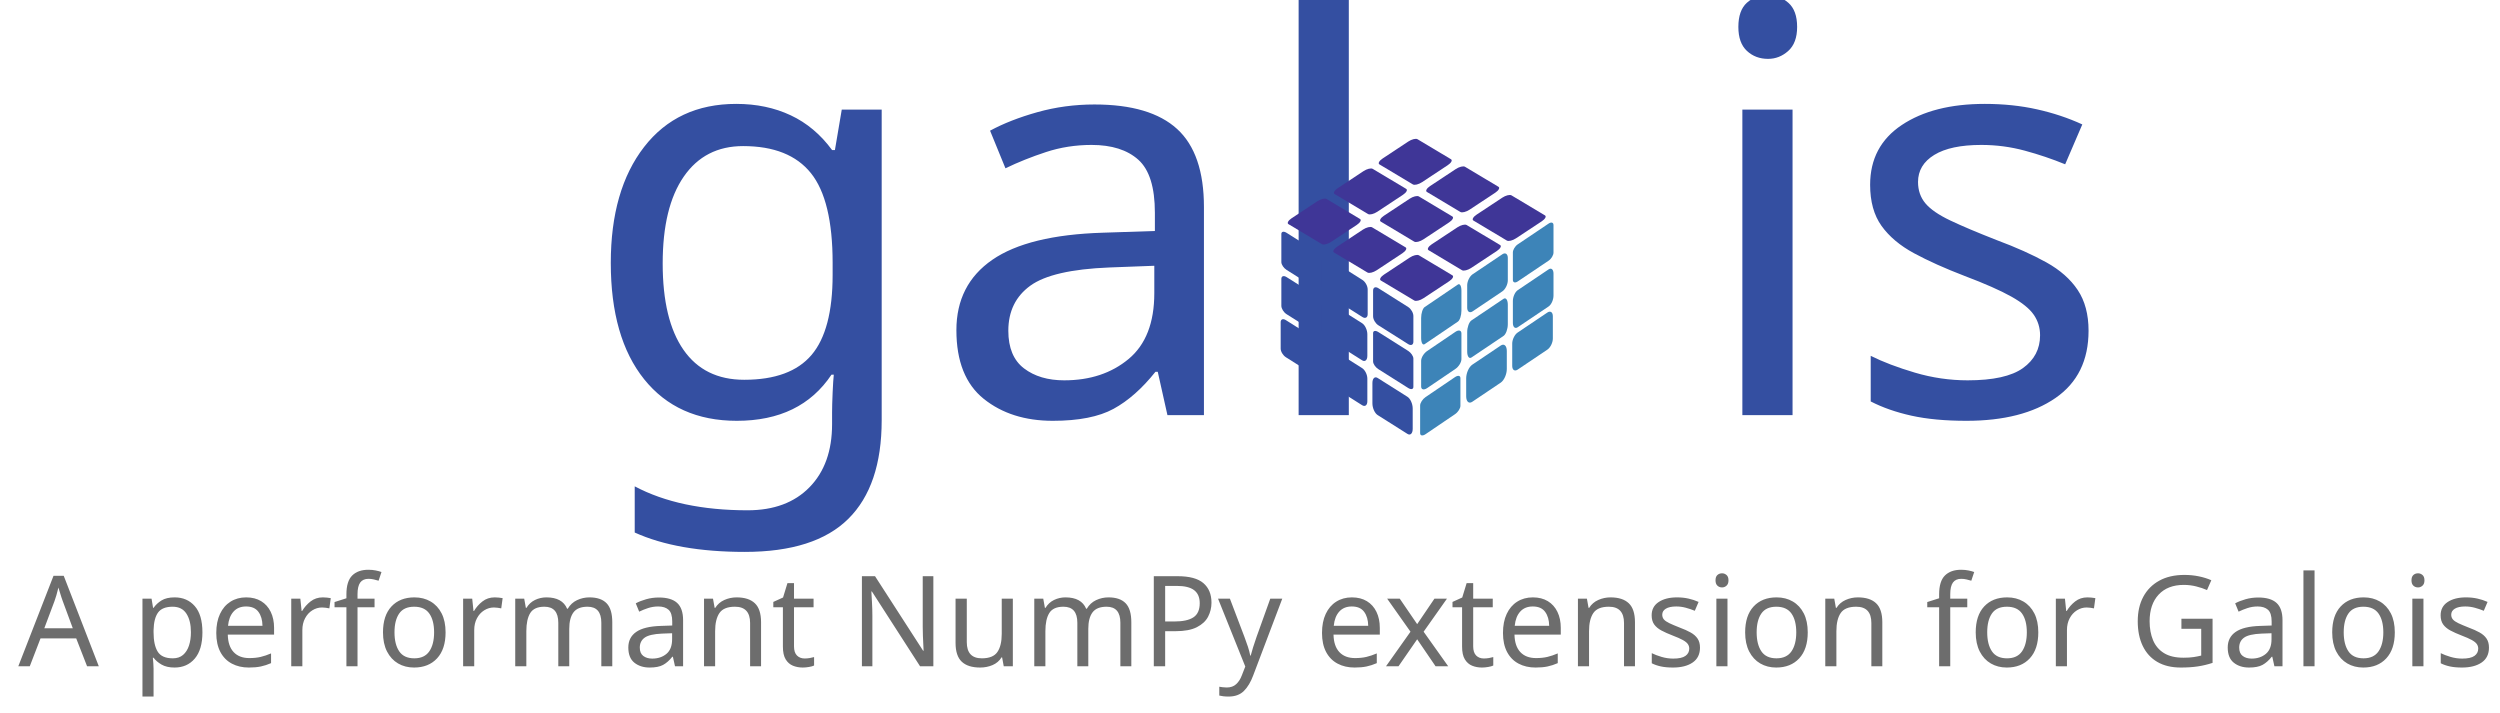
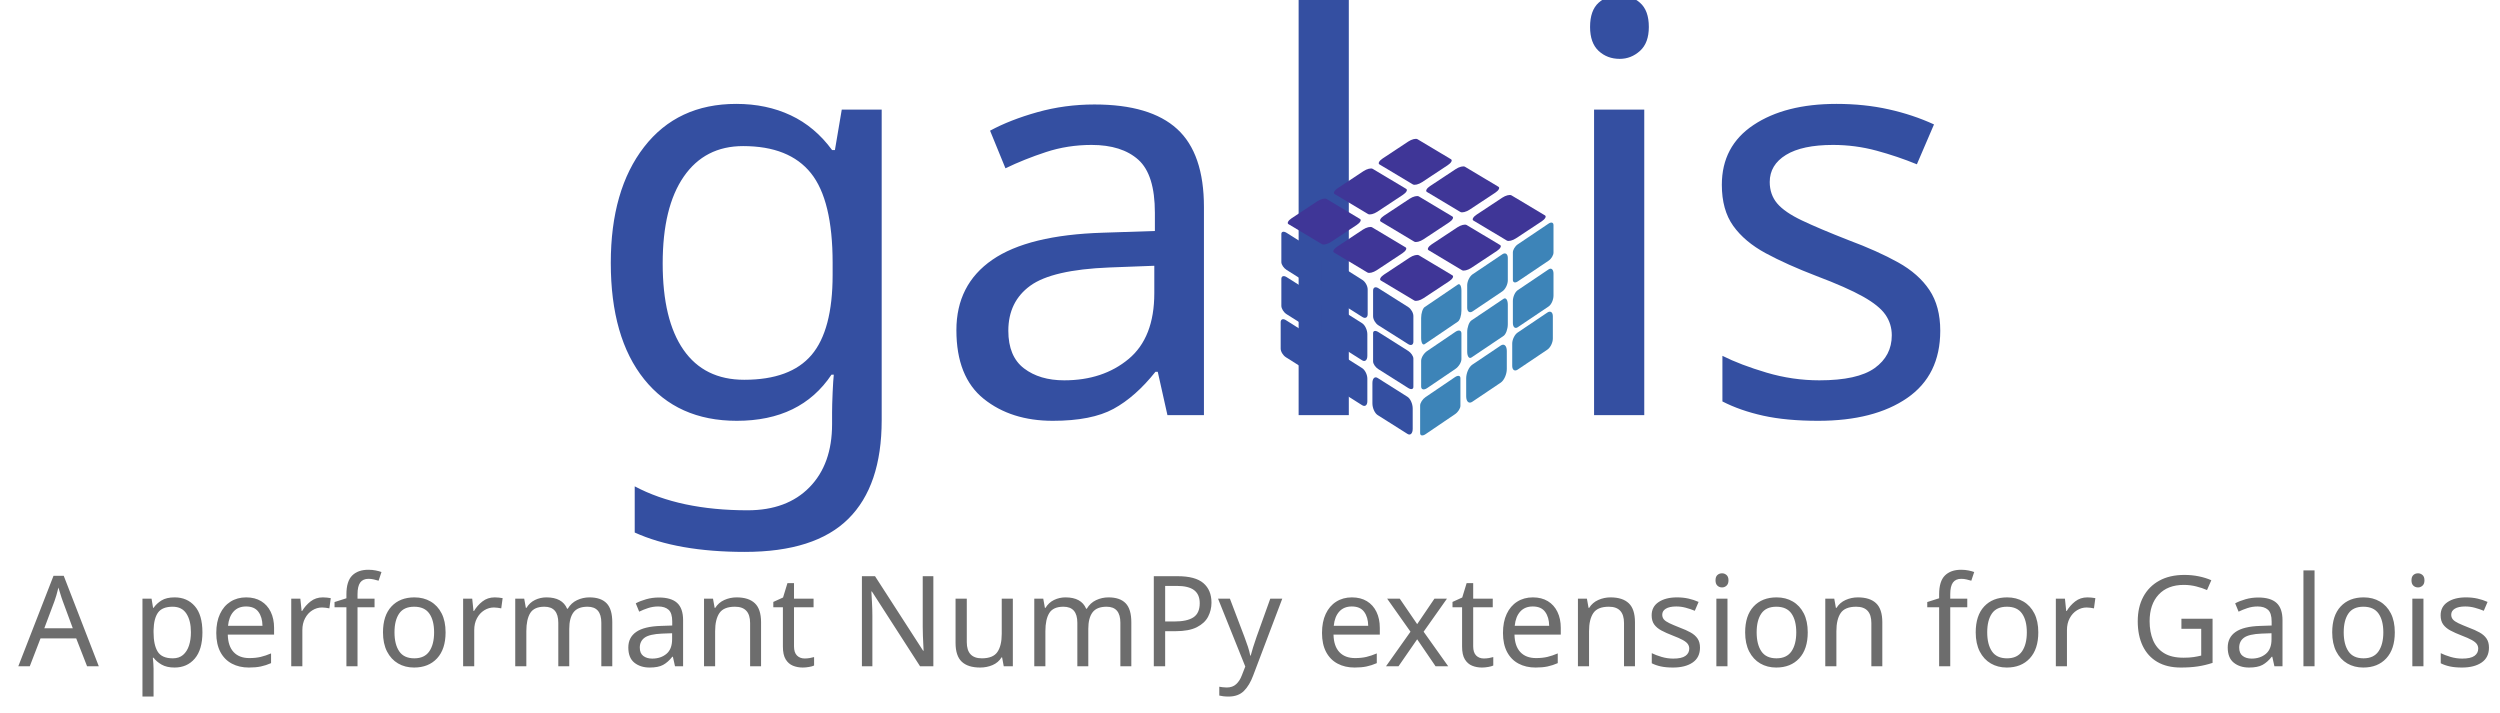
- <svg xmlns="http://www.w3.org/2000/svg" width="1279.999mm" height="364.893mm" viewBox="0 0 1279.999 364.893" version="1.1" id="svg8">
-   <defs id="defs2" />
+ <svg xmlns="http://www.w3.org/2000/svg" id="svg8" width="4837.793" height="1379.123" version="1.1" viewBox="0 0 1279.999 364.893">
  <g id="layer1" transform="translate(-1.0728836e-6,67.89299)">
-     <text xml:space="preserve" style="font-style:normal;font-variant:normal;font-weight:normal;font-stretch:normal;font-size:64.612px;line-height:1.25;font-family:'Lohit Telugu';-inkscape-font-specification:'Lohit Telugu, Normal';font-variant-ligatures:normal;font-variant-caps:normal;font-variant-numeric:normal;font-feature-settings:normal;text-align:start;letter-spacing:0px;word-spacing:0px;writing-mode:lr-tb;text-anchor:start;fill:#6d6d6d;fill-opacity:1;stroke:none;stroke-width:1.615" x="9.369" y="273.245" id="text13">
-       <tspan id="tspan11" x="9.369" y="273.245" style="font-style:normal;font-variant:normal;font-weight:normal;font-stretch:normal;font-size:64.612px;font-family:'Lohit Telugu';-inkscape-font-specification:'Lohit Telugu, Normal';font-variant-ligatures:normal;font-variant-caps:normal;font-variant-numeric:normal;font-feature-settings:normal;text-align:start;writing-mode:lr-tb;text-anchor:start;fill:#6d6d6d;fill-opacity:1;stroke-width:1.615">A performant NumPy extension for Galois fields</tspan>
+     <text style="font-style:normal;font-variant:normal;font-weight:400;font-stretch:normal;font-size:64.612px;line-height:1.25;font-family:'Lohit Telugu';-inkscape-font-specification:'Lohit Telugu, Normal';font-variant-ligatures:normal;font-variant-caps:normal;font-variant-numeric:normal;font-feature-settings:normal;text-align:start;letter-spacing:0;word-spacing:0;writing-mode:lr-tb;text-anchor:start;fill:#6d6d6d;fill-opacity:1;stroke:none;stroke-width:1.615" id="text13" x="9.369" y="273.245" xml:space="preserve">
+       <tspan id="tspan11" x="9.369" y="273.245" style="font-style:normal;font-variant:normal;font-weight:400;font-stretch:normal;font-size:64.612px;font-family:'Lohit Telugu';-inkscape-font-specification:'Lohit Telugu, Normal';font-variant-ligatures:normal;font-variant-caps:normal;font-variant-numeric:normal;font-feature-settings:normal;text-align:start;writing-mode:lr-tb;text-anchor:start;fill:#6d6d6d;fill-opacity:1;stroke-width:1.615">A performant NumPy extension for Galois fields</tspan>
    </text>
    <g id="g139">
-       <text transform="scale(1.000324,0.9996759)" id="text3780" y="144.687" x="296.558" style="font-style:normal;font-variant:normal;font-weight:normal;font-stretch:normal;font-size:291.929px;line-height:1.25;font-family:MathJax_SansSerif;-inkscape-font-specification:'MathJax_SansSerif, Normal';font-variant-ligatures:normal;font-variant-caps:normal;font-variant-numeric:normal;font-feature-settings:normal;text-align:start;letter-spacing:0px;word-spacing:0px;writing-mode:lr-tb;text-anchor:start;fill:#344fa1;fill-opacity:1;stroke:none;stroke-width:8.185" xml:space="preserve">
-         <tspan style="font-style:normal;font-variant:normal;font-weight:normal;font-stretch:normal;font-size:291.929px;font-family:MathJax_SansSerif;-inkscape-font-specification:'MathJax_SansSerif, Normal';font-variant-ligatures:normal;font-variant-caps:normal;font-variant-numeric:normal;font-feature-settings:normal;text-align:start;writing-mode:lr-tb;text-anchor:start;fill:#344fa1;fill-opacity:1;stroke-width:8.185" y="144.687" x="296.558" id="tspan3778">gal  is</tspan>
+       <text id="text3780" x="296.558" y="144.687" transform="scale(1.000324,0.9996759)" xml:space="preserve" style="font-style:normal;font-variant:normal;font-weight:400;font-stretch:normal;font-size:291.929px;line-height:1.25;font-family:MathJax_SansSerif;-inkscape-font-specification:'MathJax_SansSerif, Normal';font-variant-ligatures:normal;font-variant-caps:normal;font-variant-numeric:normal;font-feature-settings:normal;text-align:start;letter-spacing:0;word-spacing:0;writing-mode:lr-tb;text-anchor:start;fill:#344fa1;fill-opacity:1;stroke:none;stroke-width:8.185">
+         <tspan style="font-style:normal;font-variant:normal;font-weight:400;font-stretch:normal;font-size:291.929px;font-family:MathJax_SansSerif;-inkscape-font-specification:'MathJax_SansSerif, Normal';font-variant-ligatures:normal;font-variant-caps:normal;font-variant-numeric:normal;font-feature-settings:normal;text-align:start;writing-mode:lr-tb;text-anchor:start;fill:#344fa1;fill-opacity:1;stroke-width:8.185" id="tspan3778" x="296.558" y="144.687">gal is</tspan>
      </text>
      <g id="g104">
-         <g transform="matrix(0.3314147,0,0,0.3314147,630.6775,-26.42403)" id="g968" style="fill:#3d84b8;fill-opacity:1">
+         <g id="g968" transform="matrix(0.3314147,0,0,0.3314147,630.6775,-26.42403)" style="fill:#3d84b8;fill-opacity:1">
          <path id="rect5005" d="m 299.35,488.33 45.47,-30.844 c 4.632,-3.141 8.386,-2.439 8.386,1.57 v 42.777 c 0,4.008 -3.754,9.805 -8.386,12.945 l -45.47,30.844 c -4.632,3.141 -8.386,2.439 -8.386,-1.57 v -42.777 c 0.01,-4 3.76,-9.8 8.39,-12.94 z" style="fill:#3d84b8;fill-opacity:1" />
          <path id="rect5765" d="m 301.81,417.14 43.656,-29.613 c 5.133,-3.48 9.293,-2.367 9.293,2.49 v 39.705 c 0,4.857 -4.16,11.617 -9.293,15.098 l -43.656,29.613 c -5.132,3.48 -9.293,2.367 -9.293,-2.49 v -39.705 c 0,-4.86 4.16,-11.62 9.29,-15.1 z" style="fill:#3d84b8;fill-opacity:1" />
          <path id="rect5767" d="m 297.96,349.26 51.362,-34.84 c 3.004,-2.037 5.44,2.211 5.44,9.49 v 30.936 c 0,7.277 -2.437,14.83 -5.44,16.869 l -51.362,34.838 c -3.004,2.039 -5.439,-2.209 -5.439,-9.488 v -30.936 c 0,-7.28 2.44,-14.83 5.44,-16.87 z" style="fill:#3d84b8;fill-opacity:1" />
          <path id="rect5769" d="m 372.1,298.56 45.889,-30.873 c 4.656,-3.133 8.432,-0.568 8.432,5.727 v 34.496 c 0,6.295 -3.775,13.938 -8.432,17.072 L 372.1,355.855 c -4.657,3.133 -8.432,0.568 -8.432,-5.727 v -34.496 c 0,-6.29 3.77,-13.93 8.43,-17.07 z" style="fill:#3d84b8;fill-opacity:1" />
          <path id="rect5771" d="m 370.29,369.84 49.514,-33.312 c 3.655,-2.461 6.619,1.641 6.619,9.16 v 30.066 c 0,7.518 -2.964,15.607 -6.619,18.066 l -49.514,33.312 c -3.656,2.459 -6.619,-1.641 -6.619,-9.16 v -30.066 c 0,-7.52 2.96,-15.61 6.62,-18.07 z" style="fill:#3d84b8;fill-opacity:1" />
          <path id="rect5773" d="m 371.45,438.32 44.075,-29.654 c 5.157,-3.471 9.339,0.309 9.339,8.438 v 27.852 c 0,8.131 -4.182,17.535 -9.339,21.004 l -44.075,29.654 c -5.157,3.471 -9.339,-0.309 -9.339,-8.439 v -27.85 c 0.01,-8.12 4.2,-17.53 9.35,-21 z" style="fill:#3d84b8;fill-opacity:1" />
          <path id="rect5775" d="m 441.66,388.58 45.888,-30.873 c 4.657,-3.133 8.433,-0.555 8.433,5.76 v 34.43 c 0,6.312 -3.775,13.971 -8.433,17.104 l -45.888,30.875 c -4.657,3.133 -8.433,0.555 -8.433,-5.76 v -34.43 c 0,-6.32 3.78,-13.98 8.43,-17.11 z" style="fill:#3d84b8;fill-opacity:1" />
          <path id="rect5777" d="m 441.77,323.1 47.7,-32.094 c 4.157,-2.797 7.526,0.158 7.526,6.598 v 33.973 c 0,6.439 -3.369,13.928 -7.526,16.723 l -47.7,32.094 c -4.156,2.797 -7.526,-0.158 -7.526,-6.598 v -33.973 c 0.01,-6.43 3.38,-13.92 7.53,-16.72 z" style="fill:#3d84b8;fill-opacity:1" />
          <path id="rect5779" d="m 441.77,252.36 47.7,-32.094 c 4.157,-2.797 7.526,-1.725 7.526,2.395 v 42.377 c 0,4.119 -3.369,9.727 -7.526,12.521 l -47.7,32.094 c -4.156,2.797 -7.526,1.725 -7.526,-2.395 v -42.377 c 0.01,-4.12 3.38,-9.73 7.53,-12.52 z" style="fill:#3d84b8;fill-opacity:1" />
        </g>
-         <g transform="matrix(0.3314147,0,0,0.3314147,630.6775,-26.42403)" id="g946" style="fill:#344fa1;fill-opacity:1">
+         <g id="g946" transform="matrix(0.3314147,0,0,0.3314147,630.6775,-26.42403)" style="fill:#344fa1;fill-opacity:1">
          <path id="rect8055" d="m 225.29,458.78 46.143,29.148 c 4.445,2.809 8.05,10.871 8.05,18.008 v 31.447 c 0,7.139 -3.604,10.646 -8.05,7.838 L 225.29,516.073 c -4.445,-2.809 -8.049,-10.871 -8.049,-18.008 v -31.447 c 0,-7.14 3.61,-10.65 8.05,-7.84 z" style="fill:#344fa1;fill-opacity:1" />
          <path id="rect8815" d="m 226.34,387.83 46.143,29.148 c 4.445,2.809 8.05,8.115 8.05,11.854 v 43.758 c 0,3.738 -3.604,4.49 -8.05,1.684 l -46.143,-29.15 c -4.445,-2.809 -8.049,-8.113 -8.049,-11.852 v -43.76 c 0,-3.74 3.6,-4.49 8.05,-1.68 z" style="fill:#344fa1;fill-opacity:1" />
          <path id="rect8817" d="m 226.34,320.05 46.143,29.148 c 4.445,2.809 8.05,9.023 8.05,13.879 v 39.707 c 0,4.855 -3.604,6.516 -8.05,3.709 l -46.143,-29.15 c -4.445,-2.809 -8.049,-9.021 -8.049,-13.879 v -39.705 c 0,-4.86 3.6,-6.52 8.05,-3.71 z" style="fill:#344fa1;fill-opacity:1" />
          <path id="rect8819" d="m 155.22,414.43 46.143,29.148 c 4.446,2.809 8.05,10.084 8.05,16.25 v 34.965 c 0,6.166 -3.604,8.889 -8.05,6.08 l -46.143,-29.15 c -4.445,-2.807 -8.049,-10.082 -8.049,-16.248 V 420.51 c 0,-6.18 3.6,-8.9 8.05,-6.09 z" style="fill:#344fa1;fill-opacity:1" />
          <path id="rect8821" d="m 155.22,345.07 46.143,29.15 c 4.446,2.807 8.05,10.441 8.05,17.053 v 33.357 c 0,6.609 -3.604,9.691 -8.05,6.883 L 155.22,402.365 c -4.445,-2.809 -8.049,-10.443 -8.049,-17.055 v -33.357 c 0,-6.6 3.6,-9.68 8.05,-6.87 z" style="fill:#344fa1;fill-opacity:1" />
          <path id="rect8823" d="m 155.73,278.24 46.143,29.148 c 4.445,2.809 8.049,9.383 8.049,14.682 v 38.1 c 0,5.301 -3.604,7.32 -8.049,4.512 L 155.73,335.534 c -4.446,-2.809 -8.05,-9.383 -8.05,-14.684 v -38.098 c 0,-5.29 3.6,-7.31 8.05,-4.51 z" style="fill:#344fa1;fill-opacity:1" />
          <path id="rect8825" d="m 83.565,369.46 46.143,29.15 c 4.446,2.807 8.049,8.748 8.049,13.266 v 40.93 c 0,4.52 -3.604,5.906 -8.049,3.098 L 83.565,426.756 c -4.446,-2.809 -8.049,-8.75 -8.049,-13.268 v -40.93 c -0.002,-4.52 3.601,-5.91 8.047,-3.1 z" style="fill:#344fa1;fill-opacity:1" />
          <path id="rect8827" d="m 84.611,302.95 46.143,29.148 c 4.446,2.809 8.049,8.596 8.049,12.924 v 41.615 c 0,4.33 -3.604,5.562 -8.049,2.754 L 84.611,360.243 c -4.446,-2.809 -8.049,-8.594 -8.049,-12.924 v -41.615 c 0.004,-4.33 3.607,-5.56 8.053,-2.75 z" style="fill:#344fa1;fill-opacity:1" />
          <path id="rect8829" d="m 84.611,234.53 46.143,29.15 c 4.446,2.809 8.049,8.191 8.049,12.025 v 43.412 c 0,3.834 -3.604,4.664 -8.049,1.855 L 84.611,291.824 c -4.446,-2.809 -8.049,-8.193 -8.049,-12.025 v -43.414 c 0.004,-3.81 3.607,-4.64 8.053,-1.84 z" style="fill:#344fa1;fill-opacity:1" />
        </g>
-         <g transform="matrix(0.3314147,0,0,0.3314147,630.6775,-26.42403)" id="g957" style="fill:#3f3697;fill-opacity:1">
+         <g id="g957" transform="matrix(0.3314147,0,0,0.3314147,630.6775,-26.42403)" style="fill:#3f3697;fill-opacity:1">
          <path id="rect10429" d="m 146.35,182.23 51.762,30.957 c 2.556,1.529 0.342,5.602 -4.946,9.098 l -39.69,26.238 c -5.288,3.496 -11.646,5.09 -14.203,3.561 L 87.511,221.127 c -2.556,-1.529 -0.342,-5.602 4.946,-9.098 l 39.69,-26.238 c 5.3,-3.49 11.66,-5.09 14.21,-3.56 z" style="fill:#3f3697;fill-opacity:1" />
          <path id="rect11189" d="m 216.75,226.06 51.762,30.957 c 2.557,1.529 0.342,5.602 -4.945,9.098 l -39.69,26.238 c -5.288,3.496 -11.646,5.09 -14.203,3.561 l -51.762,-30.957 c -2.556,-1.529 -0.342,-5.602 4.946,-9.098 l 39.69,-26.238 c 5.29,-3.49 11.65,-5.08 14.2,-3.56 z" style="fill:#3f3697;fill-opacity:1" />
          <path id="rect11191" d="m 289.04,269.28 51.762,30.957 c 2.557,1.529 0.342,5.604 -4.946,9.098 l -39.689,26.238 c -5.288,3.496 -11.646,5.09 -14.203,3.562 l -51.762,-30.959 c -2.556,-1.529 -0.342,-5.602 4.946,-9.098 l 39.69,-26.238 c 5.29,-3.5 11.64,-5.09 14.2,-3.56 z" style="fill:#3f3697;fill-opacity:1" />
          <path id="rect11193" d="m 217.66,135.72 51.763,30.958 c 2.556,1.528 0.342,5.602 -4.946,9.097 l -39.69,26.238 c -5.288,3.496 -11.646,5.09 -14.203,3.561 l -51.762,-30.957 c -2.556,-1.529 -0.342,-5.602 4.946,-9.098 l 39.69,-26.238 c 5.29,-3.5 11.65,-5.09 14.2,-3.56 z" style="fill:#3f3697;fill-opacity:1" />
          <path id="rect11195" d="m 288.97,178.33 51.762,30.957 c 2.556,1.529 0.342,5.602 -4.946,9.098 l -39.689,26.238 c -5.288,3.496 -11.646,5.09 -14.203,3.562 l -51.762,-30.959 c -2.556,-1.529 -0.342,-5.602 4.946,-9.098 l 39.69,-26.238 c 5.28,-3.5 11.64,-5.09 14.2,-3.56 z" style="fill:#3f3697;fill-opacity:1" />
          <path id="rect11197" d="m 362.78,222.48 51.762,30.957 c 2.557,1.529 0.342,5.602 -4.946,9.098 l -39.689,26.238 c -5.288,3.496 -11.646,5.09 -14.203,3.562 l -51.762,-30.959 c -2.556,-1.529 -0.342,-5.602 4.946,-9.098 l 39.689,-26.238 c 5.29,-3.49 11.65,-5.09 14.2,-3.56 z" style="fill:#3f3697;fill-opacity:1" />
          <path id="rect11199" d="m 286.9,89.946 51.762,30.958 c 2.557,1.529 0.342,5.602 -4.945,9.098 l -39.69,26.238 c -5.287,3.496 -11.646,5.09 -14.202,3.562 l -51.762,-30.958 c -2.556,-1.529 -0.342,-5.602 4.946,-9.098 l 39.689,-26.238 c 5.28,-3.49 11.63,-5.085 14.19,-3.556 z" style="fill:#3f3697;fill-opacity:1" />
          <path id="rect11201" d="m 360.24,132.5 51.762,30.958 c 2.557,1.528 0.342,5.602 -4.946,9.098 l -39.689,26.238 c -5.288,3.494 -11.646,5.09 -14.203,3.561 l -51.762,-30.958 c -2.556,-1.529 -0.342,-5.603 4.946,-9.098 l 39.689,-26.239 c 5.28,-3.5 11.64,-5.09 14.2,-3.56 z" style="fill:#3f3697;fill-opacity:1" />
          <path id="rect11203" d="m 432.07,176.68 51.762,30.957 c 2.556,1.529 0.342,5.604 -4.946,9.098 l -39.689,26.238 c -5.288,3.496 -11.646,5.09 -14.203,3.562 l -51.762,-30.959 c -2.557,-1.529 -0.342,-5.602 4.945,-9.098 l 39.69,-26.238 c 5.28,-3.5 11.64,-5.09 14.2,-3.56 z" style="fill:#3f3697;fill-opacity:1" />
        </g>
      </g>
    </g>
  </g>
</svg>
